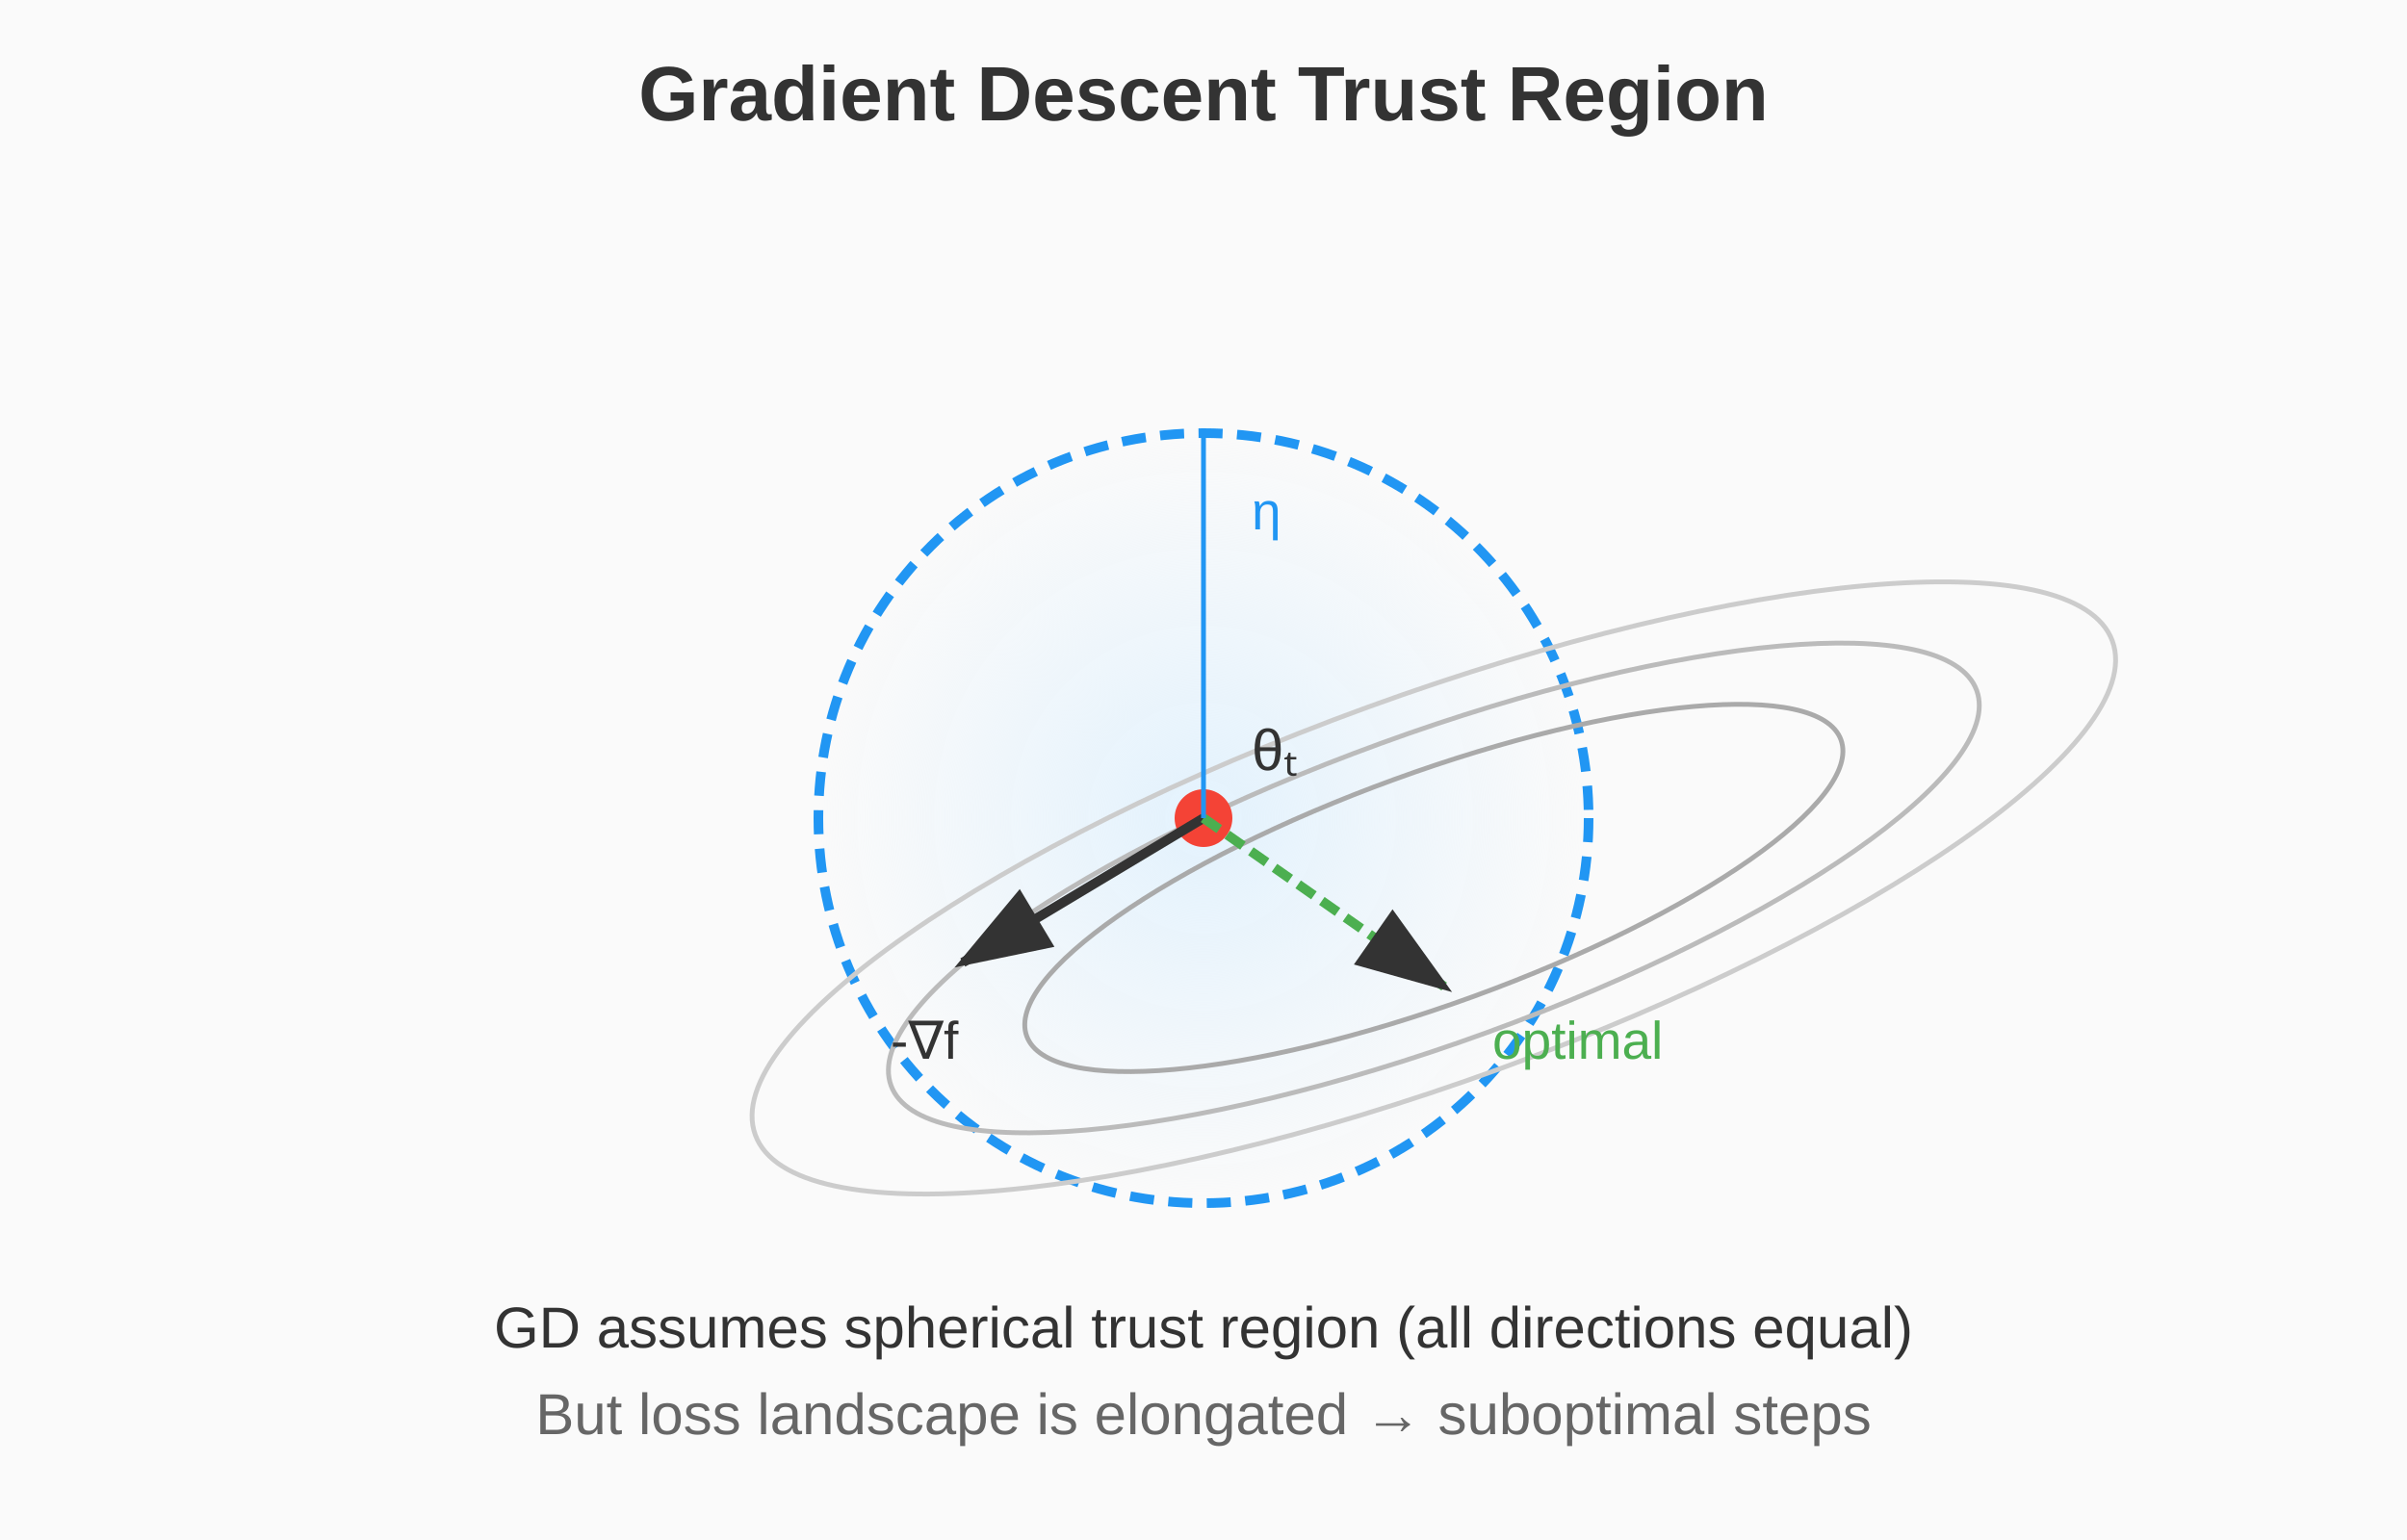
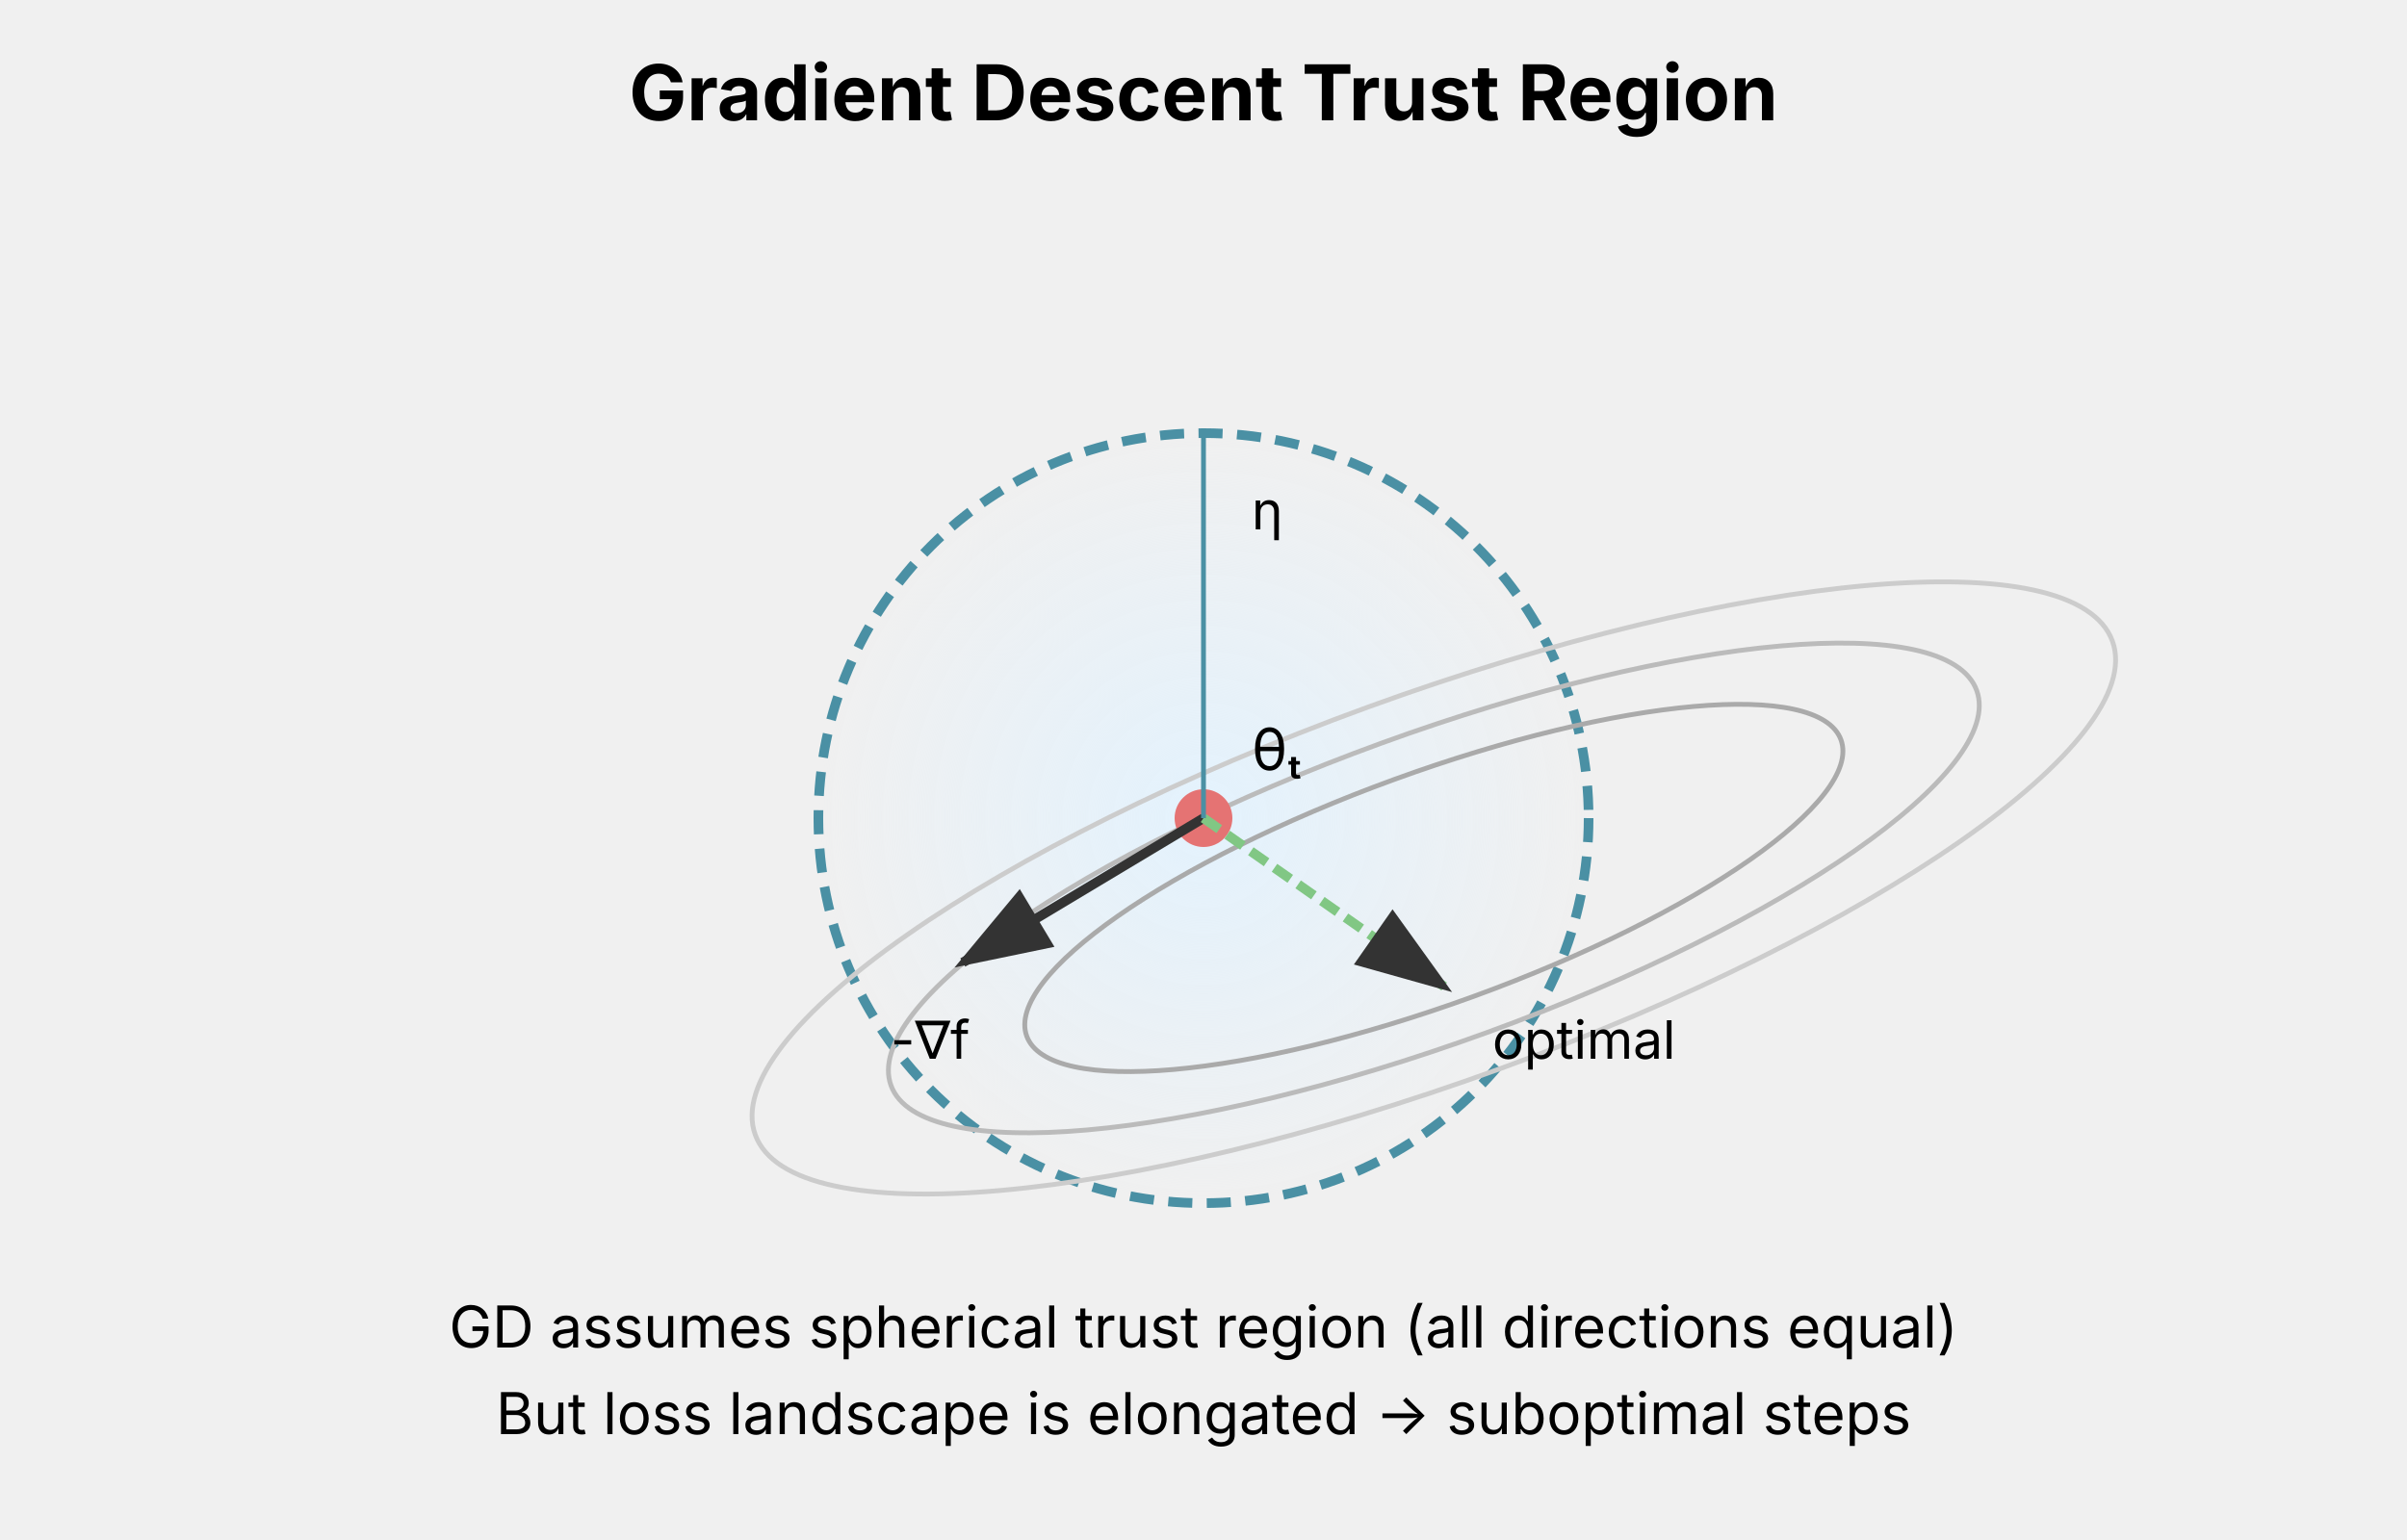
<svg xmlns="http://www.w3.org/2000/svg" viewBox="0 0 500 320">
+   <style>
+     /* Light mode (default) */
+     text { fill: #000000; }
+     .label-text { fill: #666666; }
+ 
+     /* Dark mode */
+     @media (prefers-color-scheme: dark) {
+       text { fill: #ffffff; }
+       .label-text { fill: #cccccc; }
+ 
+       text[fill="#000"], text[fill="#000000"], text[fill="#333"], text[fill="#666"] {
+         fill: #ffffff;
+       }
+       text[fill="#fff"], text[fill="#ffffff"], text[fill="white"] {
+         fill: #ffffff;
+       }
+       text[fill="#E57373"] { fill: #ef5350; }
+       text[fill="#81C784"] { fill: #66bb6a; }
+       text[fill="#FFB74D"] { fill: #ffa726; }
+       text[fill="#4A90A4"] { fill: #4fc3f7; }
+     }
+   </style>
  <defs>
    <marker id="arr" markerWidth="10" markerHeight="7" refX="9" refY="3.5" orient="auto">
      <polygon points="0 0, 10 3.5, 0 7" fill="#333" />
    </marker>
    <radialGradient id="trustGrad" cx="50%" cy="50%" r="50%">
      <stop offset="0%" style="stop-color:#E3F2FD;stop-opacity:1" />
      <stop offset="100%" style="stop-color:#E3F2FD;stop-opacity:0" />
    </radialGradient>
  </defs>
-   <rect width="500" height="320" fill="#fafafa" />
-   <text x="250" y="25" text-anchor="middle" font-family="Arial, sans-serif" font-size="16" font-weight="bold" fill="#333">Gradient Descent Trust Region</text>
+   <text x="250" y="25" text-anchor="middle" font-family="system-ui, -apple-system, sans-serif" font-size="16" font-weight="bold" fill="#333">Gradient Descent Trust Region</text>
  <g transform="translate(250, 170)">
-     <circle cx="0" cy="0" r="80" fill="url(#trustGrad)" stroke="#2196F3" stroke-width="2" stroke-dasharray="5,3" />
+     <circle cx="0" cy="0" r="80" fill="url(#trustGrad)" stroke="#4A90A4" stroke-width="2" stroke-dasharray="5,3" />
    <ellipse cx="40" cy="30" rx="150" ry="40" fill="none" stroke="#ccc" stroke-width="1" transform="rotate(-20)" />
    <ellipse cx="40" cy="30" rx="120" ry="32" fill="none" stroke="#bbb" stroke-width="1" transform="rotate(-20)" />
    <ellipse cx="40" cy="30" rx="90" ry="24" fill="none" stroke="#aaa" stroke-width="1" transform="rotate(-20)" />
-     <circle cx="0" cy="0" r="6" fill="#f44336" />
-     <text x="10" y="-10" font-family="Arial, sans-serif" font-size="12" fill="#333">θₜ</text>
+     <circle cx="0" cy="0" r="6" fill="#E57373" />
+     <text x="10" y="-10" font-family="system-ui, -apple-system, sans-serif" font-size="12" fill="#333">θₜ</text>
    <line x1="0" y1="0" x2="-50" y2="30" stroke="#333" stroke-width="2" marker-end="url(#arr)" />
-     <text x="-65" y="50" font-family="Arial, sans-serif" font-size="11" fill="#333">-∇f</text>
-     <line x1="0" y1="0" x2="50" y2="35" stroke="#4CAF50" stroke-width="2" stroke-dasharray="4,2" marker-end="url(#arr)" />
-     <text x="60" y="50" font-family="Arial, sans-serif" font-size="11" fill="#4CAF50">optimal</text>
-     <line x1="0" y1="0" x2="0" y2="-80" stroke="#2196F3" stroke-width="1" />
-     <text x="10" y="-60" font-family="Arial, sans-serif" font-size="11" fill="#2196F3">η</text>
+     <text x="-65" y="50" font-family="system-ui, -apple-system, sans-serif" font-size="11" fill="#333">-∇f</text>
+     <line x1="0" y1="0" x2="50" y2="35" stroke="#81C784" stroke-width="2" stroke-dasharray="4,2" marker-end="url(#arr)" />
+     <text x="60" y="50" font-family="system-ui, -apple-system, sans-serif" font-size="11" fill="#81C784">optimal</text>
+     <line x1="0" y1="0" x2="0" y2="-80" stroke="#4A90A4" stroke-width="1" />
+     <text x="10" y="-60" font-family="system-ui, -apple-system, sans-serif" font-size="11" fill="#4A90A4">η</text>
  </g>
-   <text x="250" y="280" text-anchor="middle" font-family="Arial, sans-serif" font-size="12" fill="#333">GD assumes spherical trust region (all directions equal)</text>
-   <text x="250" y="298" text-anchor="middle" font-family="Arial, sans-serif" font-size="12" fill="#666">But loss landscape is elongated → suboptimal steps</text>
+   <text x="250" y="280" text-anchor="middle" font-family="system-ui, -apple-system, sans-serif" font-size="12" fill="#333">GD assumes spherical trust region (all directions equal)</text>
+   <text x="250" y="298" text-anchor="middle" font-family="system-ui, -apple-system, sans-serif" font-size="12" fill="#666">But loss landscape is elongated → suboptimal steps</text>
</svg>
